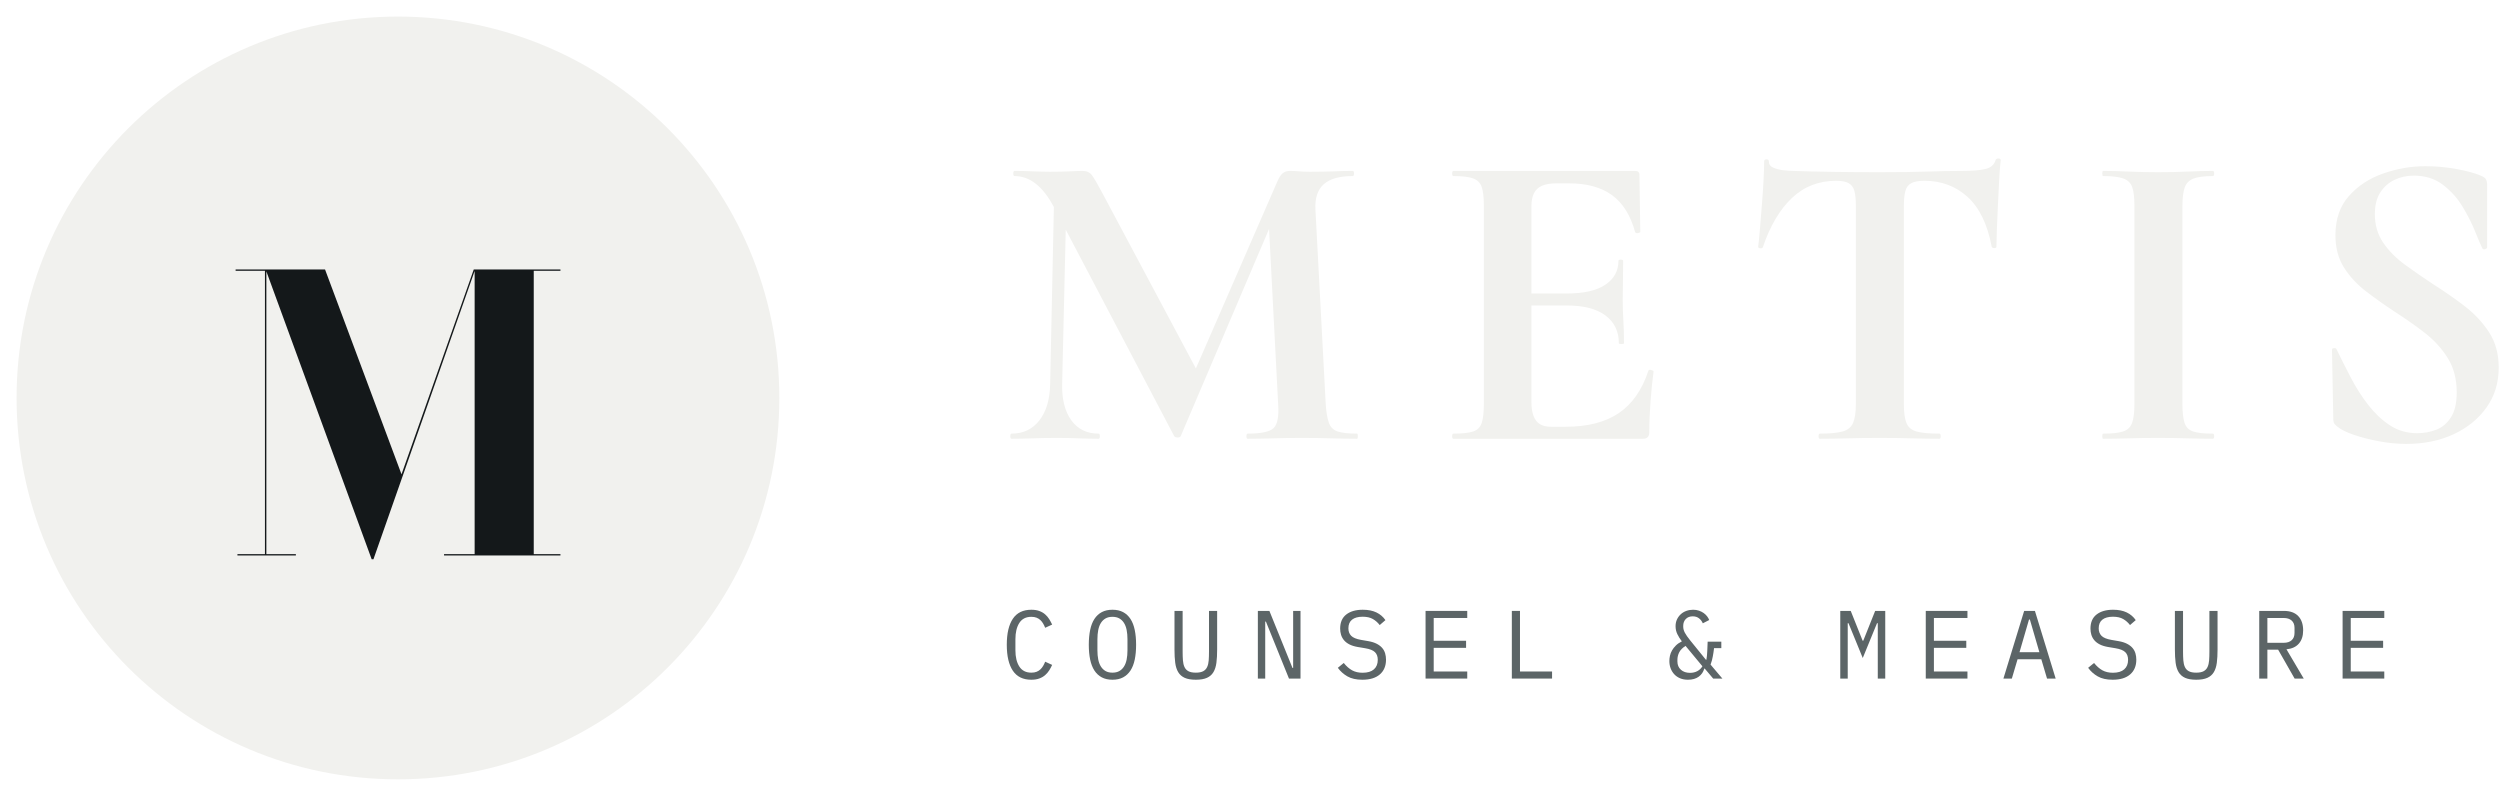
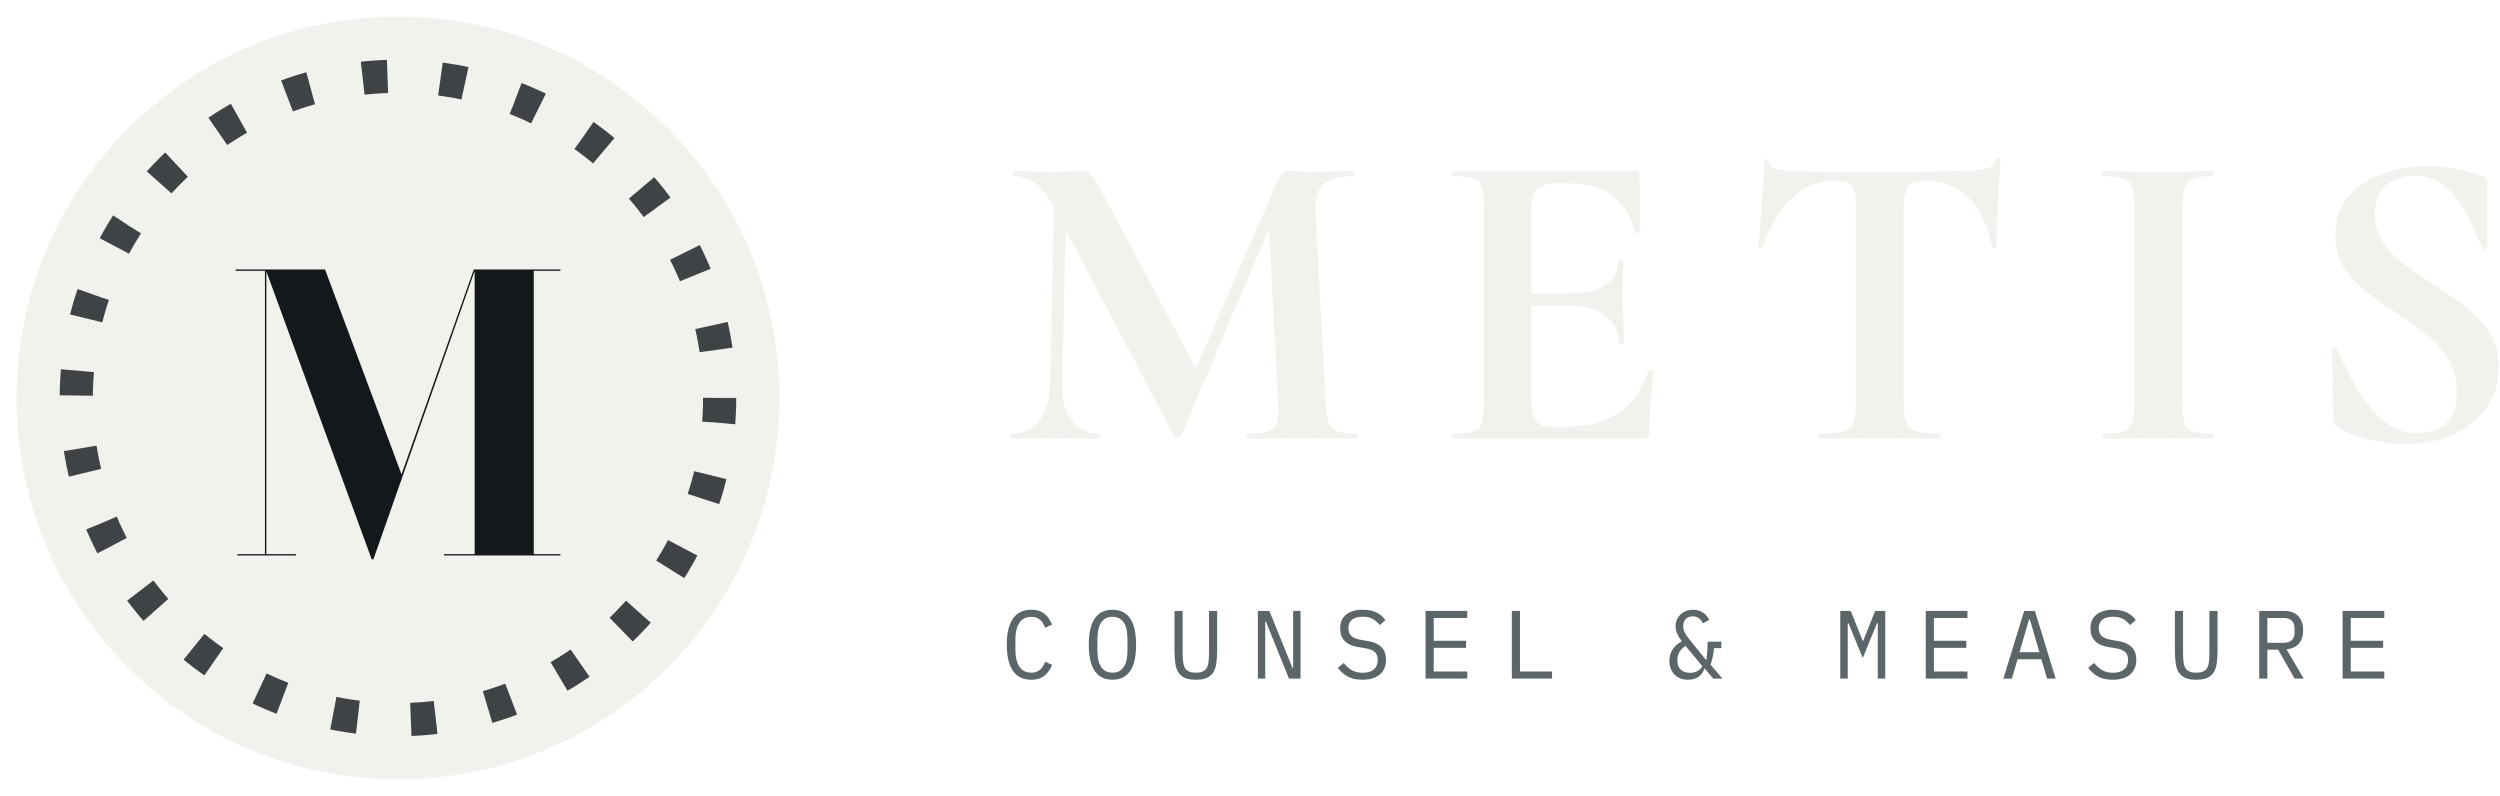
<svg xmlns="http://www.w3.org/2000/svg" viewBox="0 0 245 78" width="245" height="78" role="img" aria-label="Metis, counsel and measure">
  <g transform="scale(1.625)">
    <circle cx="24" cy="24" r="23" fill="#F1F1EE" />
+     <circle cx="24" cy="24" r="19.4" fill="none" stroke="#14181A" stroke-width="2" stroke-dasharray="1.5 3.2" opacity="0.8" />
    <g fill="#14181A">
      <g transform="translate(13.811,33.5)">
        <path transform="translate(0.0,0) scale(0.0115,-0.0115)" d="M748.18 -20 192.18 1500H503.57L904.63 425.68L1283.45 1500H1290.95L757.4 -20ZM195.86 1500V7.18H350.63V0H44.18V7.18H188.45V1492.82H34.59V1500ZM1738.13 1500V1492.82H1598.09V7.18H1738.13V0H1127.63V7.18H1288.13V1500Z" />
      </g>
    </g>
  </g>
  <g fill="#F1F1EE" transform="translate(98,43)">
    <path transform="translate(0.0,0) scale(0.042,-0.042)" d="M117 127 127 602 156 600 145 127Q144 74 166.5 43.0Q189 12 230 12Q233 12 233.0 6.0Q233 0 230 0Q208 0 185.0 1.0Q162 2 133 2Q101 2 75.0 1.0Q49 0 27 0Q24 0 24.0 6.0Q24 12 27 12Q68 12 92.0 43.0Q116 74 117 127ZM833 12Q835 12 835.0 6.0Q835 0 833 0Q807 0 774.0 1.0Q741 2 705 2Q668 2 636.0 1.0Q604 0 578 0Q575 0 575.0 6.0Q575 12 578 12Q625 12 638.5 25.0Q652 38 649 81L626 525L677 605L422 7Q421 3 414.5 3.0Q408 3 406 7L125 542Q87 613 34 613Q31 613 31.0 619.0Q31 625 34 625Q55 625 78.0 624.0Q101 623 117 623Q143 623 162.5 624.0Q182 625 193 625Q207 625 214.5 615.0Q222 605 239 573L463 153L413 63L647 600Q653 614 659.5 619.5Q666 625 677 625Q687 625 698.0 624.0Q709 623 724 623Q756 623 778.5 624.0Q801 625 823 625Q826 625 826.0 619.0Q826 613 823 613Q777 613 755.5 594.0Q734 575 736 535L760 81Q762 52 767.5 37.0Q773 22 788.0 17.0Q803 12 833 12Z" />
    <path transform="translate(42.714,0) scale(0.042,-0.042)" d="M483 0H41Q38 0 38.0 6.0Q38 12 41 12Q72 12 87.0 17.0Q102 22 107.0 37.0Q112 52 112 81V544Q112 573 107.0 587.5Q102 602 87.0 607.5Q72 613 41 613Q38 613 38.0 619.0Q38 625 41 625H465Q475 625 475 616L477 483Q477 481 472.0 480.0Q467 479 465 482Q449 541 411.0 568.5Q373 596 311 596H281Q261 596 248.0 590.5Q235 585 229.0 573.0Q223 561 223 543V85Q223 66 228.0 53.0Q233 40 243.0 34.0Q253 28 269 28H302Q380 28 427.0 60.0Q474 92 496 159Q497 162 502.5 160.5Q508 159 508 157Q504 128 501.0 88.5Q498 49 498 15Q498 0 483 0ZM427 223Q427 264 396.0 287.5Q365 311 305 311H170V339H306Q365 339 395.5 359.5Q426 380 426 415Q426 418 431.5 418.0Q437 418 437 415Q437 382 436.5 363.5Q436 345 436 325Q436 300 437.5 276.0Q439 252 439 223Q439 221 433.0 221.0Q427 221 427 223Z" />
    <path transform="translate(72.618,0) scale(0.042,-0.042)" d="M222 602Q161 602 118.5 561.5Q76 521 51 447Q50 444 45.0 444.5Q40 445 40 448Q42 462 44.0 487.5Q46 513 48.5 543.0Q51 573 52.5 601.0Q54 629 54 647Q54 652 59.5 652.0Q65 652 65 647Q65 637 75.5 632.5Q86 628 99.5 626.5Q113 625 122 625Q208 622 323 622Q393 622 435.0 623.5Q477 625 516 625Q552 625 570.5 629.5Q589 634 594 650Q595 654 600.5 654.0Q606 654 606 650Q604 634 602.5 605.5Q601 577 599.5 545.5Q598 514 597.0 487.5Q596 461 596 448Q596 445 591.0 445.0Q586 445 585 448Q570 527 528.5 564.5Q487 602 428 602Q408 602 397.5 596.5Q387 591 383.5 578.0Q380 565 380 542V81Q380 52 386.0 37.0Q392 22 409.5 17.0Q427 12 463 12Q466 12 466.0 6.0Q466 0 463 0Q435 0 400.0 1.0Q365 2 323 2Q283 2 248.0 1.0Q213 0 184 0Q181 0 181.0 6.0Q181 12 184 12Q219 12 237.0 17.0Q255 22 261.5 37.0Q268 52 268 81V544Q268 566 264.5 578.5Q261 591 251.0 596.5Q241 602 222 602Z" />
    <path transform="translate(106.344,0) scale(0.042,-0.042)" d="M227 81Q227 52 232.0 37.0Q237 22 252.0 17.0Q267 12 298 12Q301 12 301.0 6.0Q301 0 298 0Q271.74 0 240.02 1.0Q208.29 2 170 2Q133.59 2 101.03 1.0Q68.48 0 42 0Q40 0 40.0 6.0Q40 12 42.4 12Q72.8 12 88.4 17.0Q104 22 109.5 37.0Q115 52 115 81V544Q115 573 109.73 587.5Q104.46 602 88.64 607.5Q72.82 613 42 613Q40 613 40.0 619.0Q40 625 42 625Q68.48 625 101.03 623.5Q133.59 622 170 622Q208.29 622 240.56 623.5Q272.84 625 298 625Q301 625 301.0 619.0Q301 613 298 613Q267.69 613 252.53 607.0Q237.37 601 232.19 586.0Q227 571 227 542Z" />
    <path transform="translate(127.428,0) scale(0.042,-0.042)" d="M174 524Q174 486 193.5 457.5Q213 429 244.5 406.0Q276 383 311 360Q349 336 383.5 309.5Q418 283 440.5 248.5Q463 214 463 166Q463 113 434.5 73.0Q406 33 357.5 10.5Q309 -12 247 -12Q217 -12 184.5 -6.0Q152 0 125.5 9.0Q99 18 87 28Q83 31 80.0 34.5Q77 38 77 47L74 206Q73 211 78.5 211.5Q84 212 85 208Q100 177 118.0 142.5Q136 108 158.5 79.0Q181 50 209.0 31.5Q237 13 273 13Q296 13 317.0 21.0Q338 29 351.5 50.0Q365 71 365 108Q365 155 344.0 188.5Q323 222 290.0 247.5Q257 273 221 296Q186 319 154.0 343.5Q122 368 102.0 399.5Q82 431 82 475Q82 531 113.5 566.5Q145 602 193.5 619.0Q242 636 292 636Q328 636 364.0 629.5Q400 623 421 614Q431 610 433.5 605.0Q436 600 436 594V447Q436 444 431.5 442.5Q427 441 425 444Q419 456 408.0 483.5Q397 511 379.0 541.0Q361 571 333.0 592.5Q305 614 265 614Q240 614 219.5 604.0Q199 594 186.5 574.5Q174 555 174 524Z" />
  </g>
  <g fill="#5C6567" transform="translate(98,66.5)">
    <path transform="translate(0.0,0) scale(0.0095,-0.0095)" d="M323 -12Q195 -12 132.5 81.0Q70 174 70 349Q70 524 132.5 617.0Q195 710 323 710Q371 710 406.0 697.0Q441 684 466.0 662.0Q491 640 508.0 612.5Q525 585 538 557L466 524Q457 547 445.0 567.5Q433 588 416.5 603.5Q400 619 377.5 628.0Q355 637 323 637Q240 637 199.5 574.0Q159 511 159 406V292Q159 187 199.5 124.0Q240 61 323 61Q355 61 377.5 70.0Q400 79 416.5 94.5Q433 110 445.0 130.5Q457 151 466 174L538 141Q525 112 508.0 85.0Q491 58 466.0 36.0Q441 14 406.0 1.0Q371 -12 323 -12Z" />
    <path transform="translate(8.17,0) scale(0.0095,-0.0095)" d="M300 -12Q236 -12 190.0 12.5Q144 37 114.0 83.0Q84 129 70.0 196.0Q56 263 56 349Q56 434 70.0 501.5Q84 569 114.0 615.0Q144 661 190.0 685.5Q236 710 300 710Q364 710 410.0 685.5Q456 661 486.0 615.0Q516 569 530.0 501.5Q544 434 544 349Q544 263 530.0 196.0Q516 129 486.0 83.0Q456 37 410.0 12.5Q364 -12 300 -12ZM300 61Q342 61 371.0 77.5Q400 94 419.0 124.0Q438 154 446.5 196.5Q455 239 455 292V406Q455 458 446.5 501.0Q438 544 419.0 574.0Q400 604 371.0 620.5Q342 637 300 637Q258 637 229.0 620.5Q200 604 181.0 574.0Q162 544 153.5 501.0Q145 458 145 406V292Q145 239 153.5 196.5Q162 154 181.0 124.0Q200 94 229.0 77.5Q258 61 300 61Z" />
    <path transform="translate(16.34,0) scale(0.0095,-0.0095)" d="M164 698V279Q164 228 167.0 188.0Q170 148 183.0 119.5Q196 91 223.5 76.0Q251 61 300 61Q349 61 376.5 76.0Q404 91 417.0 119.5Q430 148 433.0 188.0Q436 228 436 279V698H520V299Q520 221 512.5 163.0Q505 105 481.5 66.0Q458 27 414.5 7.5Q371 -12 300 -12Q229 -12 185.5 7.5Q142 27 118.5 66.0Q95 105 87.5 163.0Q80 221 80 299V698Z" />
    <path transform="translate(24.51,0) scale(0.0095,-0.0095)" d="M163 588H156V0H80V698H199L437 110H444V698H520V0H401Z" />
    <path transform="translate(32.68,0) scale(0.0095,-0.0095)" d="M298 -12Q204 -12 144.0 22.5Q84 57 45 111L106 161Q147 110 192.5 85.0Q238 60 301 60Q377 60 417.0 95.0Q457 130 457 193Q457 244 428.0 272.5Q399 301 327 313L249 326Q198 335 163.5 353.0Q129 371 108.0 396.5Q87 422 78.0 452.5Q69 483 69 516Q69 612 132.0 661.0Q195 710 302 710Q386 710 443.5 682.0Q501 654 536 603L477 552Q448 590 407.0 614.0Q366 638 301 638Q230 638 192.0 608.0Q154 578 154 518Q154 471 182.5 441.5Q211 412 285 399L360 386Q411 377 446.0 359.0Q481 341 502.5 316.0Q524 291 533.0 260.0Q542 229 542 195Q542 98 478.5 43.0Q415 -12 298 -12Z" />
    <path transform="translate(40.85,0) scale(0.0095,-0.0095)" d="M90 0V698H520V625H174V390H508V317H174V73H520V0Z" />
    <path transform="translate(49.02,0) scale(0.0095,-0.0095)" d="M120 0V698H204V73H535V0Z" />
    <path transform="translate(65.36,0) scale(0.0095,-0.0095)" d="M217 -12Q171 -12 135.5 3.0Q100 18 75.5 44.5Q51 71 38.0 106.0Q25 141 25 181Q25 207 31.0 235.0Q37 263 52.0 289.5Q67 316 91.5 340.5Q116 365 154 384Q126 420 107.5 458.0Q89 496 89 541Q89 579 103.5 610.0Q118 641 142.5 663.5Q167 686 200.0 698.0Q233 710 270 710Q303 710 330.5 700.5Q358 691 379.0 676.0Q400 661 414.5 642.0Q429 623 436 604L370 570Q357 601 331.0 621.5Q305 642 266 642Q221 642 194.5 614.5Q168 587 168 544V536Q168 520 172.0 505.0Q176 490 184.5 473.5Q193 457 206.5 438.0Q220 419 239 395L329 284L402 194H407Q414 233 416.0 283.0Q418 333 420 381H561V314H486Q483 290 480.0 269.0Q477 248 473.0 228.0Q469 208 464.0 187.5Q459 167 450 144L572 0H477L390 103H385Q371 51 328.0 19.5Q285 -12 217 -12ZM238 59Q281 59 314.0 77.0Q347 95 366 127L192 337Q146 308 127.0 271.5Q108 235 108 192V177Q108 123 144.0 91.0Q180 59 238 59Z" />
    <path transform="translate(81.7,0) scale(0.0095,-0.0095)" d="M455 350V571H447L300 212L153 571H145V350V0H68V698H176L299 390H305L428 698H532V0H455Z" />
    <path transform="translate(89.87,0) scale(0.0095,-0.0095)" d="M90 0V698H520V625H174V390H508V317H174V73H520V0Z" />
    <path transform="translate(98.04,0) scale(0.0095,-0.0095)" d="M481 0 422 199H177L118 0H31L245 698H356L570 0ZM304 609H295L197 272H402Z" />
    <path transform="translate(106.21,0) scale(0.0095,-0.0095)" d="M298 -12Q204 -12 144.0 22.5Q84 57 45 111L106 161Q147 110 192.5 85.0Q238 60 301 60Q377 60 417.0 95.0Q457 130 457 193Q457 244 428.0 272.5Q399 301 327 313L249 326Q198 335 163.5 353.0Q129 371 108.0 396.5Q87 422 78.0 452.5Q69 483 69 516Q69 612 132.0 661.0Q195 710 302 710Q386 710 443.5 682.0Q501 654 536 603L477 552Q448 590 407.0 614.0Q366 638 301 638Q230 638 192.0 608.0Q154 578 154 518Q154 471 182.5 441.5Q211 412 285 399L360 386Q411 377 446.0 359.0Q481 341 502.5 316.0Q524 291 533.0 260.0Q542 229 542 195Q542 98 478.5 43.0Q415 -12 298 -12Z" />
    <path transform="translate(114.38,0) scale(0.0095,-0.0095)" d="M164 698V279Q164 228 167.0 188.0Q170 148 183.0 119.5Q196 91 223.5 76.0Q251 61 300 61Q349 61 376.5 76.0Q404 91 417.0 119.5Q430 148 433.0 188.0Q436 228 436 279V698H520V299Q520 221 512.5 163.0Q505 105 481.5 66.0Q458 27 414.5 7.5Q371 -12 300 -12Q229 -12 185.5 7.5Q142 27 118.5 66.0Q95 105 87.5 163.0Q80 221 80 299V698Z" />
    <path transform="translate(122.55,0) scale(0.0095,-0.0095)" d="M174 0H90V698H344Q441 698 492.0 645.0Q543 592 543 497Q543 412 499.0 361.0Q455 310 371 302L549 0H455L285 298H174ZM342 369Q395 369 424.5 395.5Q454 422 454 471V523Q454 572 424.5 598.5Q395 625 342 625H174V369Z" />
    <path transform="translate(130.72,0) scale(0.0095,-0.0095)" d="M90 0V698H520V625H174V390H508V317H174V73H520V0Z" />
  </g>
</svg>
